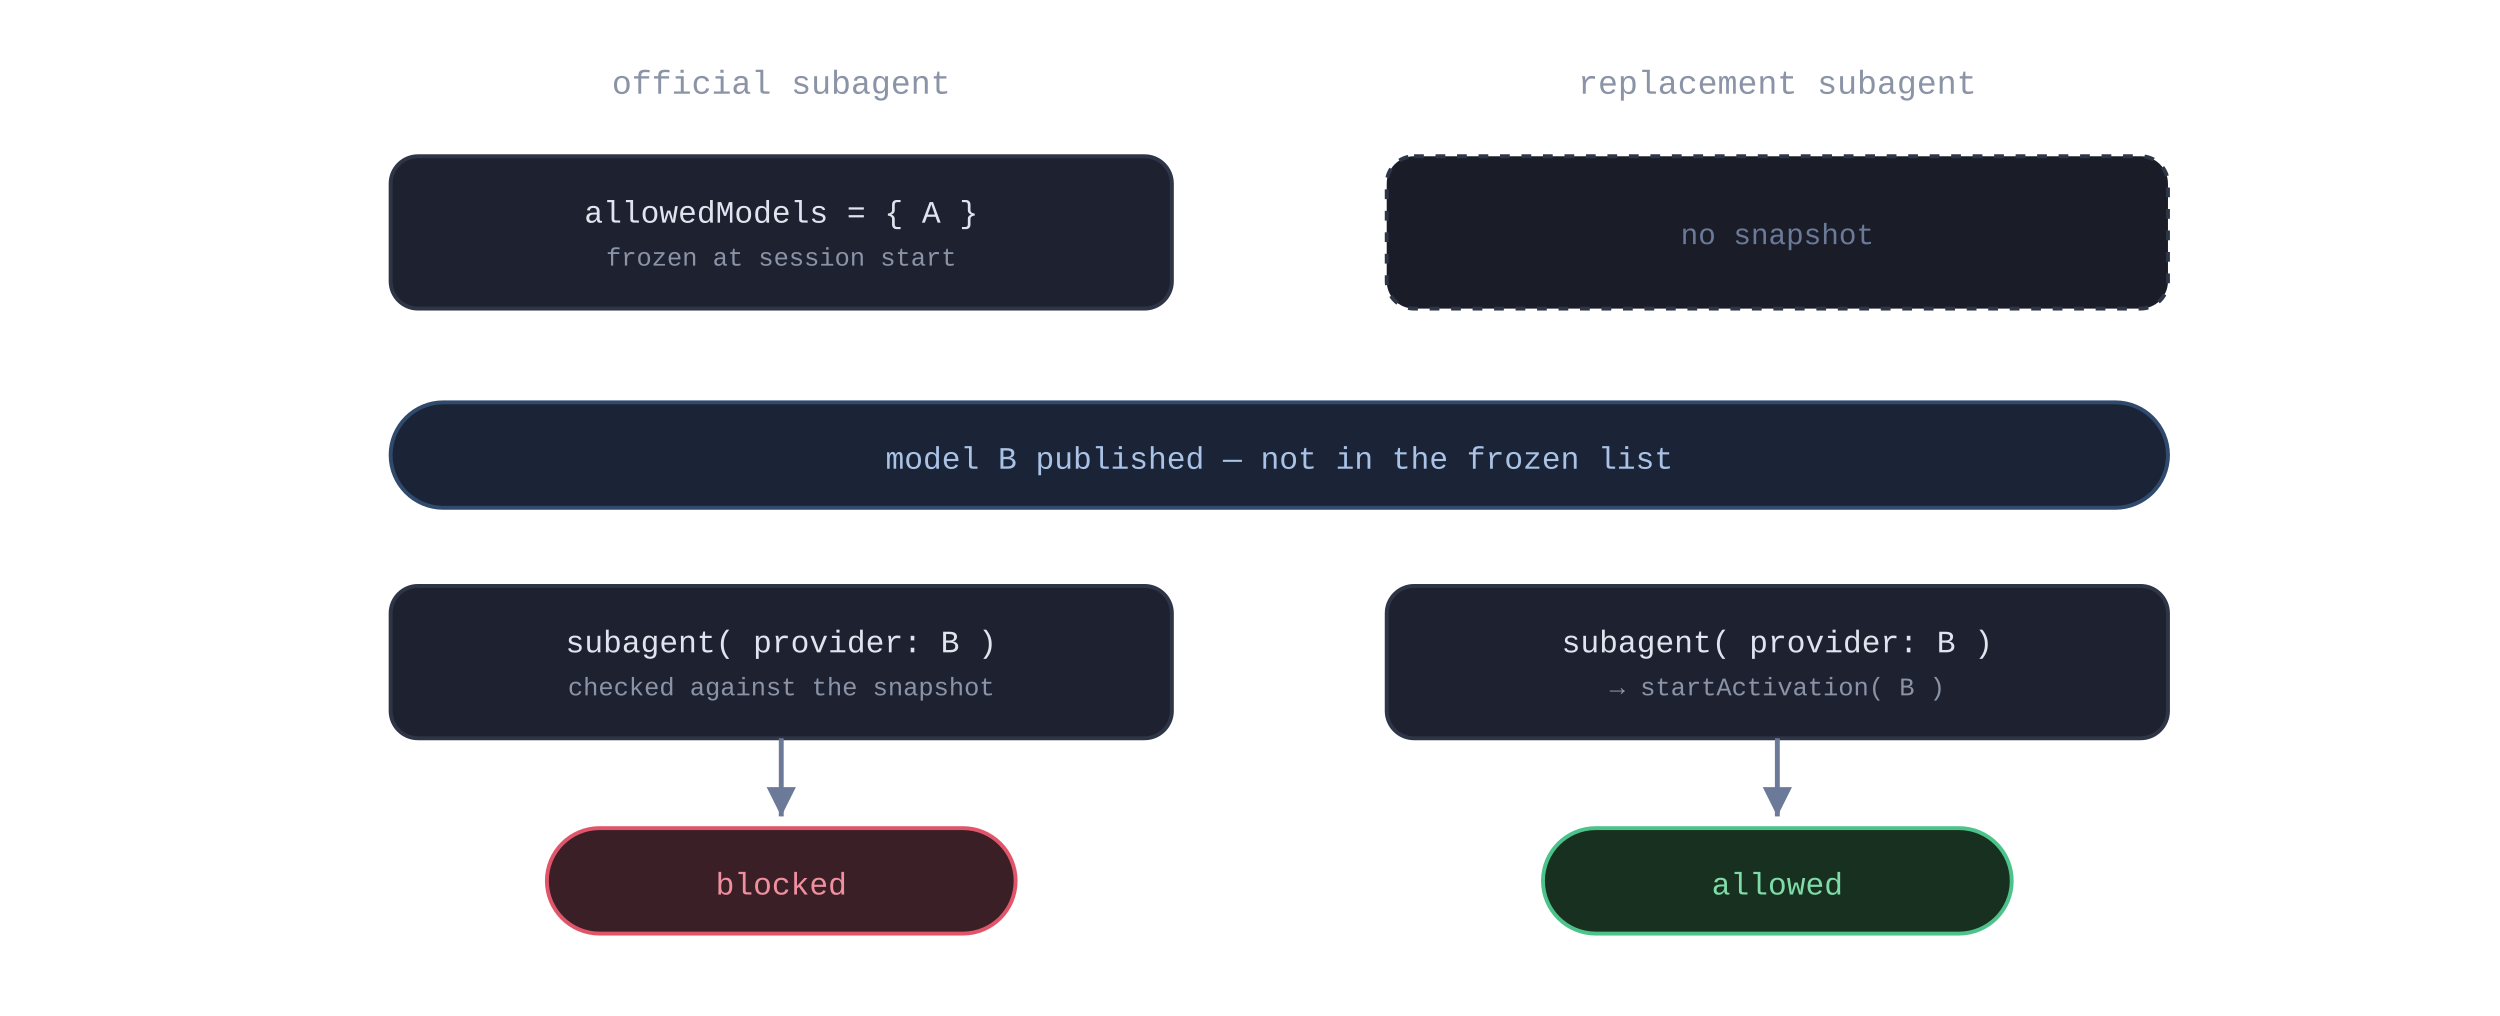
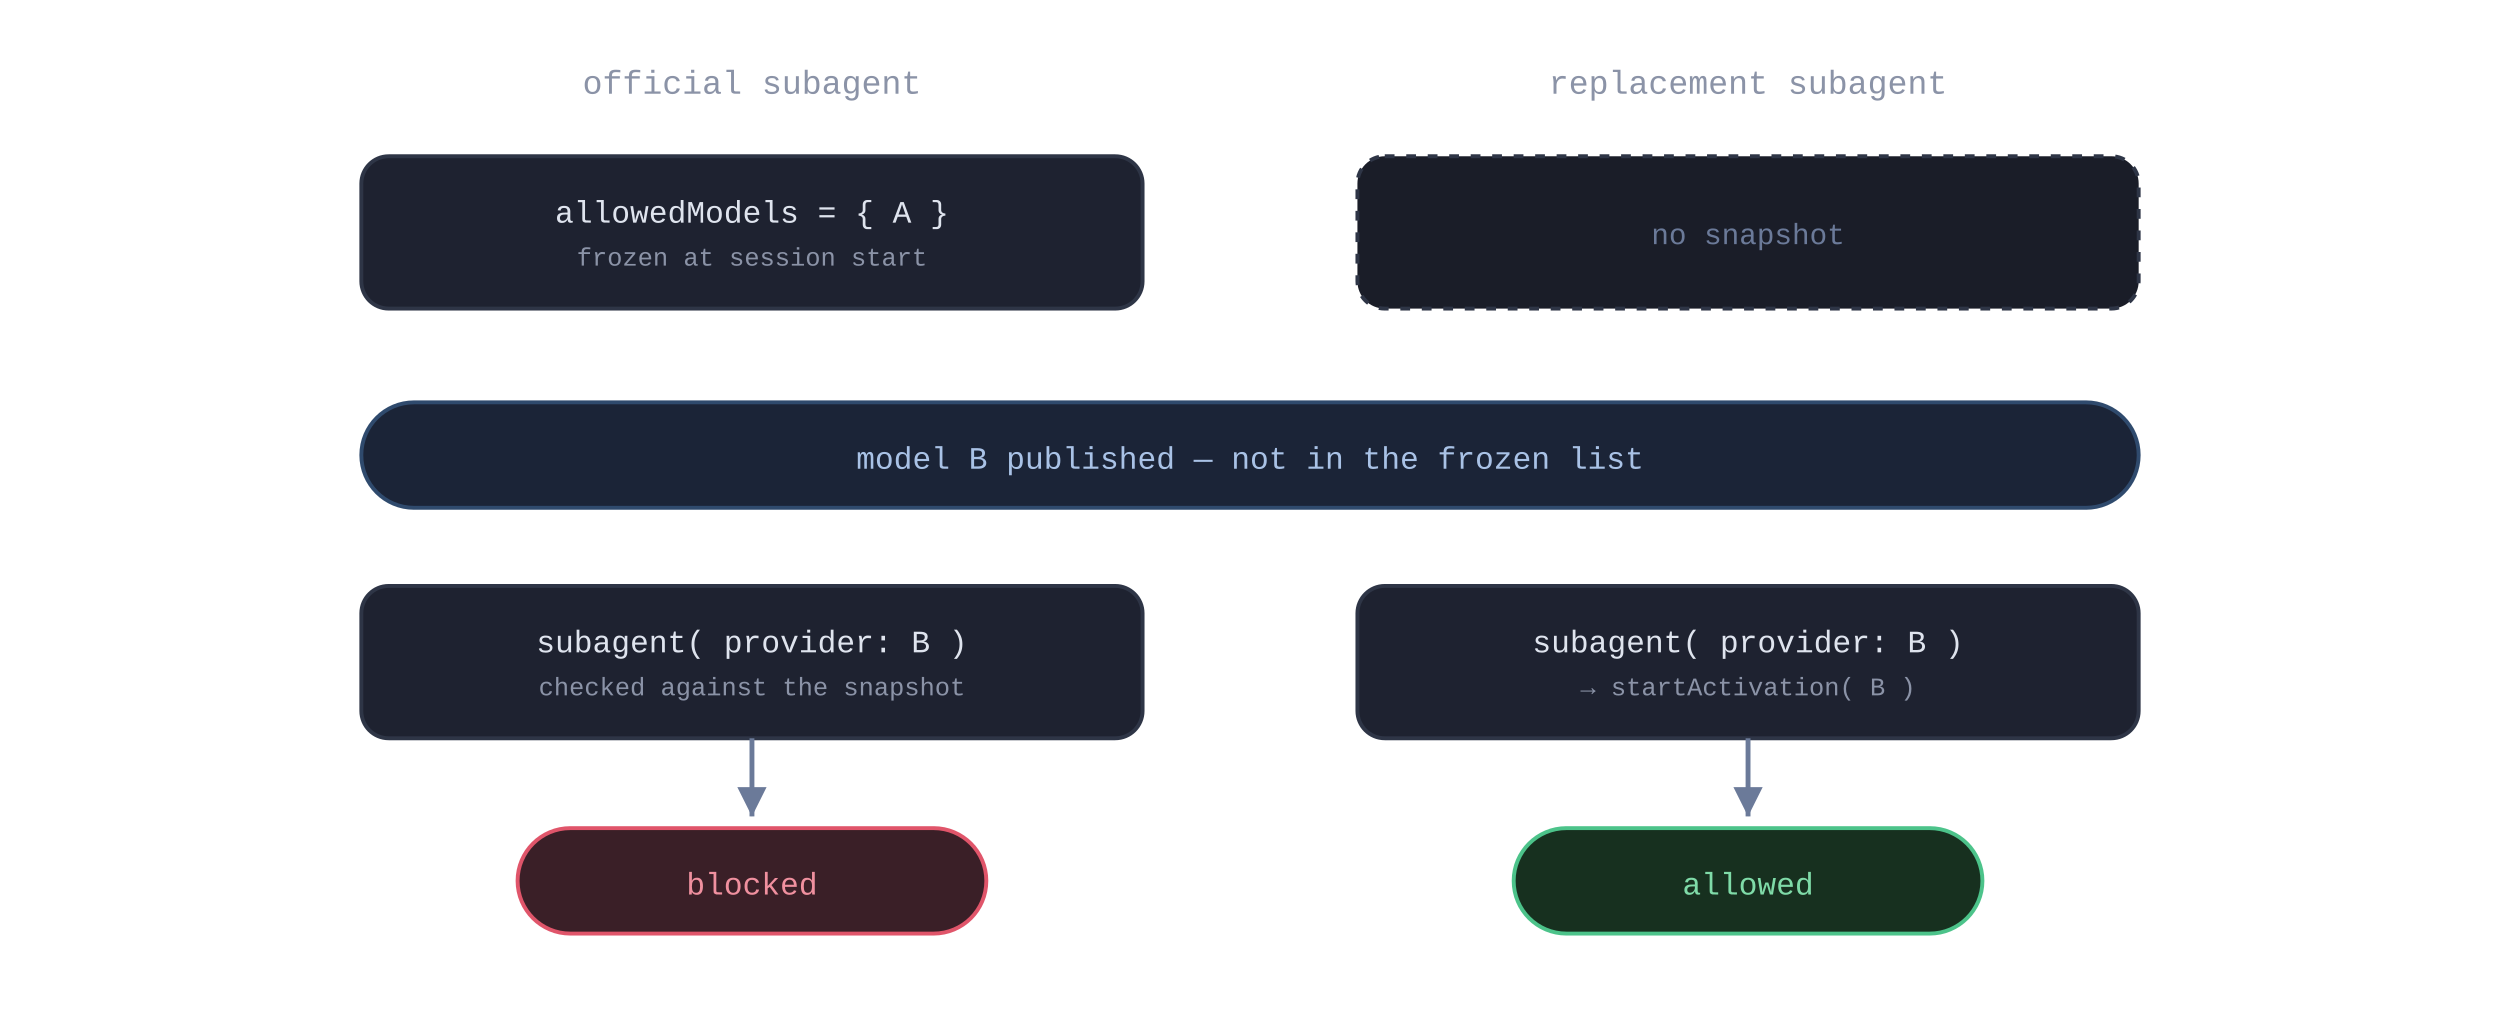
<svg xmlns="http://www.w3.org/2000/svg" width="1280" height="520" viewBox="0 0 1280 520" fill="none" font-family="Consolas, 'Cascadia Mono', 'Courier New', monospace">
  <defs>
    <marker id="arrow" viewBox="0 0 10 10" refX="10" refY="5" markerWidth="6" markerHeight="6" orient="auto">
      <path d="M 0 0 L 10 5 L 0 10 z" fill="#6b7a99" />
    </marker>
  </defs>
-   <text x="400" y="48" text-anchor="middle" font-size="17" fill="#8b93a7">official  subagent</text>
-   <text x="910" y="48" text-anchor="middle" font-size="17" fill="#8b93a7">replacement  subagent</text>
-   <rect x="200" y="80" width="400" height="78" rx="14" fill="#1e2230" stroke="#2e3546" stroke-width="2" />
-   <text x="400" y="114" text-anchor="middle" font-size="16" fill="#dfe4ee">allowedModels = { A }</text>
-   <text x="400" y="136" text-anchor="middle" font-size="13" fill="#8b93a7">frozen at session start</text>
-   <rect x="710" y="80" width="400" height="78" rx="14" fill="#1a1d28" stroke="#2e3546" stroke-width="2" stroke-dasharray="5 6" />
-   <text x="910" y="125" text-anchor="middle" font-size="15" fill="#6b7a99">no snapshot</text>
-   <rect x="200" y="206" width="910" height="54" rx="27" fill="#1b2437" stroke="#2f4a6d" stroke-width="2" />
-   <text x="655" y="240" text-anchor="middle" font-size="16" fill="#a9c2e6">model B published — not in the frozen list</text>
-   <rect x="200" y="300" width="400" height="78" rx="14" fill="#1e2230" stroke="#2e3546" stroke-width="2" />
-   <text x="400" y="334" text-anchor="middle" font-size="16" fill="#dfe4ee">subagent( provider: B )</text>
-   <text x="400" y="356" text-anchor="middle" font-size="13" fill="#8b93a7">checked against the snapshot</text>
-   <rect x="710" y="300" width="400" height="78" rx="14" fill="#1e2230" stroke="#2e3546" stroke-width="2" />
-   <text x="910" y="334" text-anchor="middle" font-size="16" fill="#dfe4ee">subagent( provider: B )</text>
-   <text x="910" y="356" text-anchor="middle" font-size="13" fill="#8b93a7">→ startActivation( B )</text>
-   <line x1="400" y1="378" x2="400" y2="418" stroke="#6b7a99" stroke-width="2.5" marker-end="url(#arrow)" />
-   <line x1="910" y1="378" x2="910" y2="418" stroke="#6b7a99" stroke-width="2.5" marker-end="url(#arrow)" />
-   <rect x="280" y="424" width="240" height="54" rx="27" fill="#3a1f27" stroke="#e0556a" stroke-width="2" />
-   <text x="400" y="458" text-anchor="middle" font-size="16" fill="#f0909f">blocked</text>
-   <rect x="790" y="424" width="240" height="54" rx="27" fill="#17301f" stroke="#4cc38a" stroke-width="2" />
-   <text x="910" y="458" text-anchor="middle" font-size="16" fill="#7fdba8">allowed</text>
+   <text x="385" y="48" text-anchor="middle" font-size="17" fill="#8b93a7">official  subagent</text>
+   <text x="895" y="48" text-anchor="middle" font-size="17" fill="#8b93a7">replacement  subagent</text>
+   <rect x="185" y="80" width="400" height="78" rx="14" fill="#1e2230" stroke="#2e3546" stroke-width="2" />
+   <text x="385" y="114" text-anchor="middle" font-size="16" fill="#dfe4ee">allowedModels = { A }</text>
+   <text x="385" y="136" text-anchor="middle" font-size="13" fill="#8b93a7">frozen at session start</text>
+   <rect x="695" y="80" width="400" height="78" rx="14" fill="#1a1d28" stroke="#2e3546" stroke-width="2" stroke-dasharray="5 6" />
+   <text x="895" y="125" text-anchor="middle" font-size="15" fill="#6b7a99">no snapshot</text>
+   <rect x="185" y="206" width="910" height="54" rx="27" fill="#1b2437" stroke="#2f4a6d" stroke-width="2" />
+   <text x="640" y="240" text-anchor="middle" font-size="16" fill="#a9c2e6">model B published — not in the frozen list</text>
+   <rect x="185" y="300" width="400" height="78" rx="14" fill="#1e2230" stroke="#2e3546" stroke-width="2" />
+   <text x="385" y="334" text-anchor="middle" font-size="16" fill="#dfe4ee">subagent( provider: B )</text>
+   <text x="385" y="356" text-anchor="middle" font-size="13" fill="#8b93a7">checked against the snapshot</text>
+   <rect x="695" y="300" width="400" height="78" rx="14" fill="#1e2230" stroke="#2e3546" stroke-width="2" />
+   <text x="895" y="334" text-anchor="middle" font-size="16" fill="#dfe4ee">subagent( provider: B )</text>
+   <text x="895" y="356" text-anchor="middle" font-size="13" fill="#8b93a7">→ startActivation( B )</text>
+   <line x1="385" y1="378" x2="385" y2="418" stroke="#6b7a99" stroke-width="2.5" marker-end="url(#arrow)" />
+   <line x1="895" y1="378" x2="895" y2="418" stroke="#6b7a99" stroke-width="2.5" marker-end="url(#arrow)" />
+   <rect x="265" y="424" width="240" height="54" rx="27" fill="#3a1f27" stroke="#e0556a" stroke-width="2" />
+   <text x="385" y="458" text-anchor="middle" font-size="16" fill="#f0909f">blocked</text>
+   <rect x="775" y="424" width="240" height="54" rx="27" fill="#17301f" stroke="#4cc38a" stroke-width="2" />
+   <text x="895" y="458" text-anchor="middle" font-size="16" fill="#7fdba8">allowed</text>
</svg>
